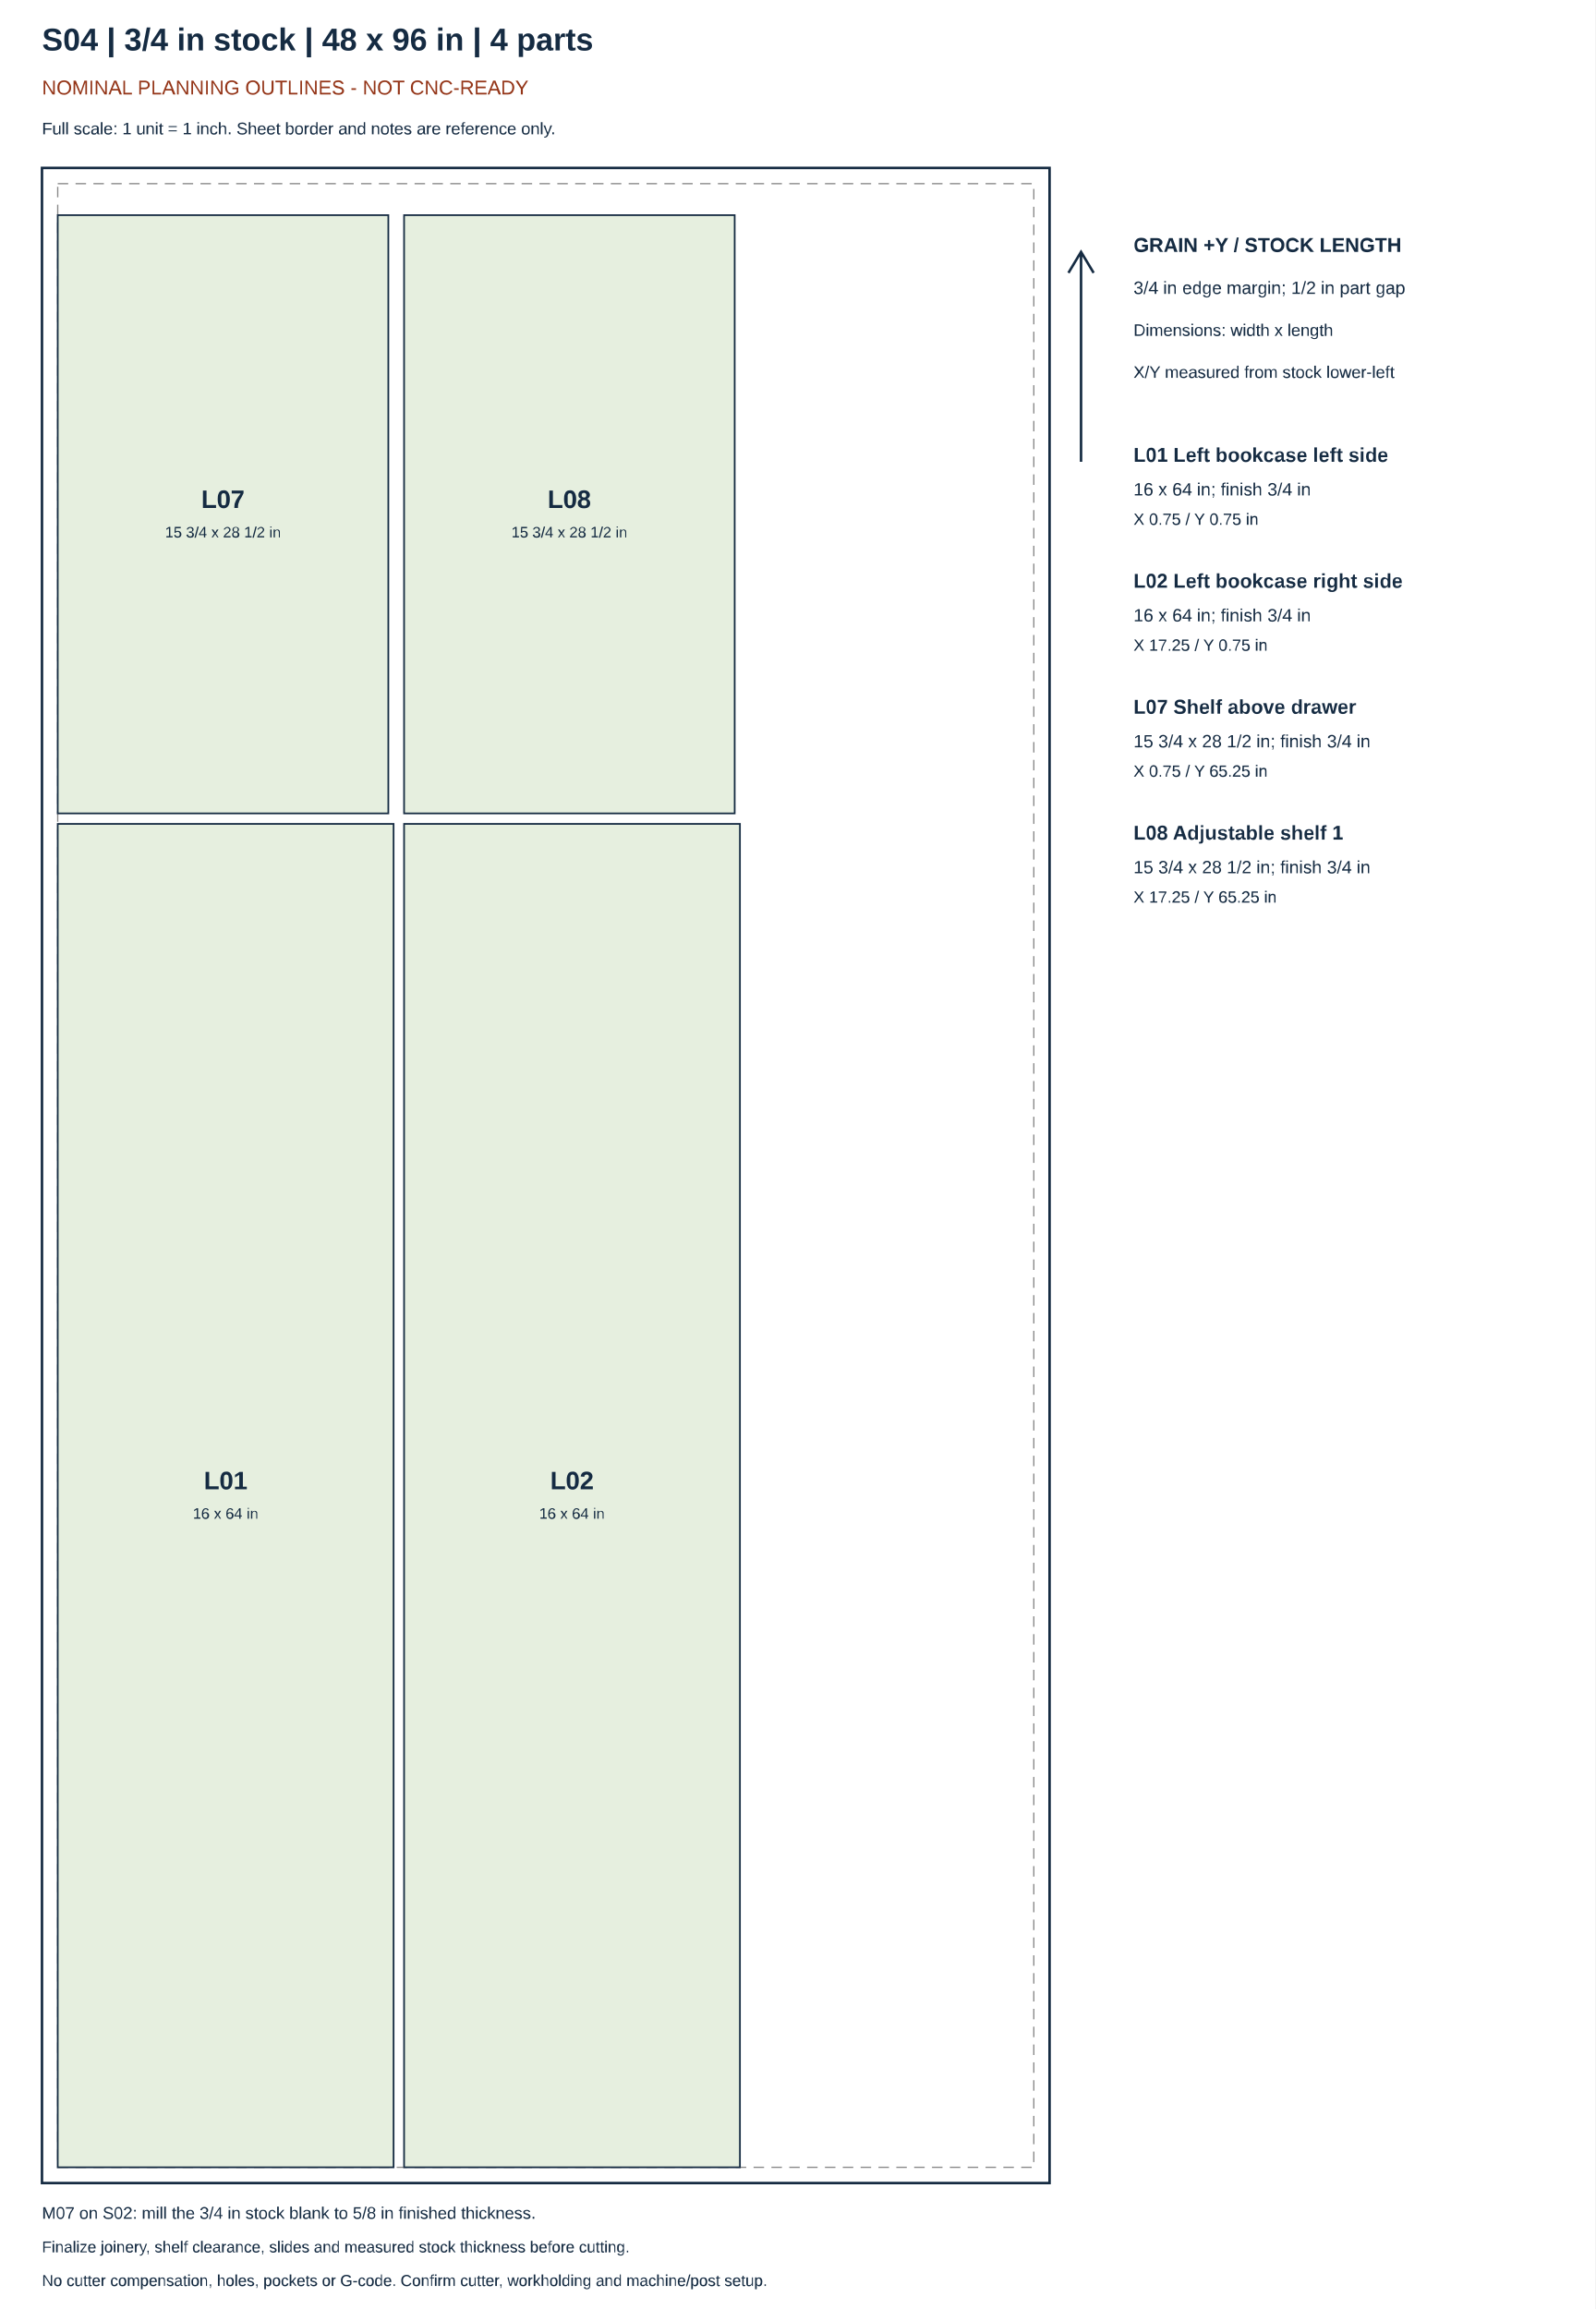
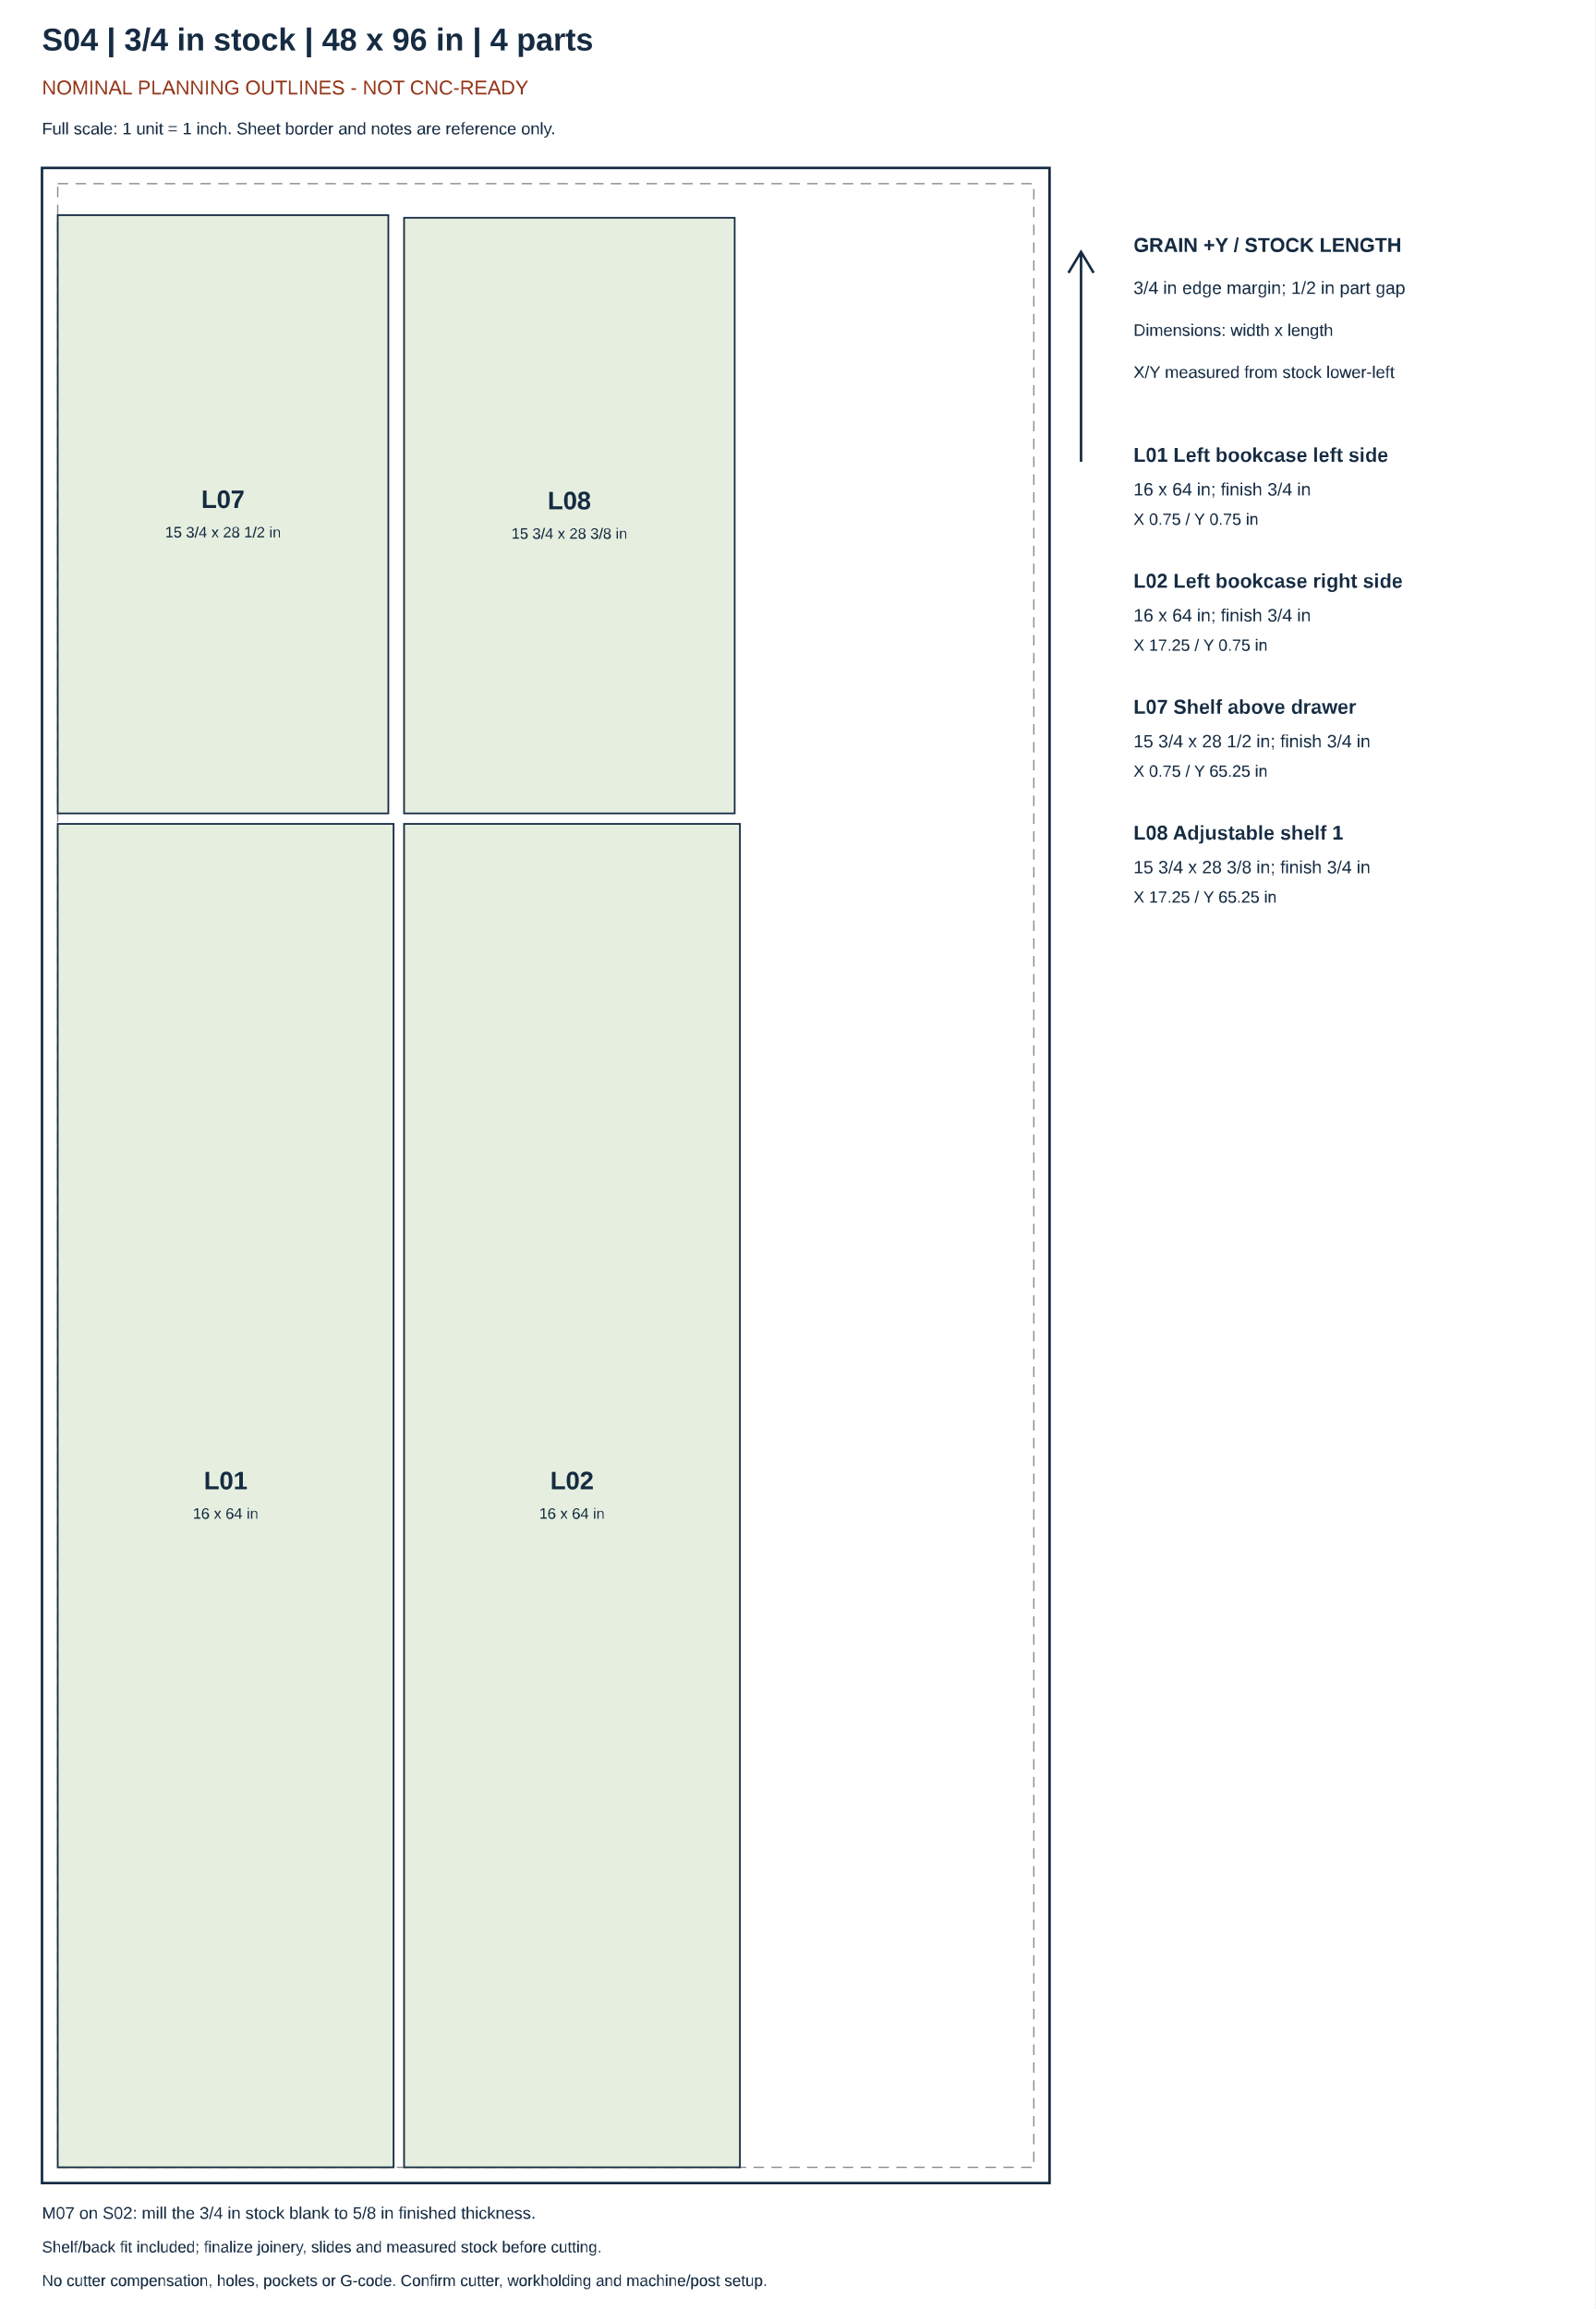
<svg xmlns="http://www.w3.org/2000/svg" width="76in" height="110in" viewBox="-2 -8 76 110">
  <rect x="-2" y="-8" width="100%" height="100%" fill="white" />
  <g font-family="Arial, sans-serif" fill="#152b42">
    <text x="0" y="-5.6" font-size="1.5" font-weight="bold">S04 | 3/4 in stock | 48 x 96 in | 4 parts</text>
    <text x="0" y="-3.5" font-size="0.95" fill="#943518">NOMINAL PLANNING OUTLINES - NOT CNC-READY</text>
    <text x="0" y="-1.6" font-size="0.8">Full scale: 1 unit = 1 inch. Sheet border and notes are reference only.</text>
    <g id="STOCK_REFERENCE">
      <rect x="0" y="0" width="48" height="96" fill="none" stroke="#152b42" stroke-width="0.12" />
    </g>
    <g id="MARGIN_REFERENCE">
      <rect x="0.75" y="0.75" width="46.5" height="94.5" fill="none" stroke="#888" stroke-width="0.06" stroke-dasharray="0.5 0.35" />
    </g>
    <g id="PART_OUTLINES" stroke="#152b42" stroke-width="0.08">
      <rect id="L01" x="0.75" y="31.25" width="16.0" height="64.0" fill="#e6efdf" />
      <rect id="L02" x="17.25" y="31.25" width="16.0" height="64.0" fill="#e6efdf" />
      <rect id="L07" x="0.75" y="2.25" width="15.75" height="28.5" fill="#e6efdf" />
-       <rect id="L08" x="17.25" y="2.25" width="15.75" height="28.5" fill="#e6efdf" />
+       <rect id="L08" x="17.25" y="2.375" width="15.75" height="28.375" fill="#e6efdf" />
    </g>
    <g id="LABELS" text-anchor="middle">
      <g>
        <text x="8.75" y="62.95" font-size="1.2" font-weight="bold">L01</text>
        <text x="8.75" y="64.35" font-size="0.72">16 x 64 in</text>
      </g>
      <g>
        <text x="25.25" y="62.95" font-size="1.2" font-weight="bold">L02</text>
        <text x="25.25" y="64.35" font-size="0.72">16 x 64 in</text>
      </g>
      <g>
        <text x="8.625" y="16.2" font-size="1.2" font-weight="bold">L07</text>
        <text x="8.625" y="17.6" font-size="0.72">15 3/4 x 28 1/2 in</text>
      </g>
      <g>
-         <text x="25.125" y="16.2" font-size="1.2" font-weight="bold">L08</text>
-         <text x="25.125" y="17.6" font-size="0.72">15 3/4 x 28 1/2 in</text>
+         <text x="25.125" y="16.262" font-size="1.2" font-weight="bold">L08</text>
+         <text x="25.125" y="17.663" font-size="0.72">15 3/4 x 28 3/8 in</text>
      </g>
    </g>
    <g id="GRAIN_REFERENCE" stroke="#152b42" stroke-width="0.12" fill="none">
      <path d="M 49.5 14 V 4 M 48.9 5 L 49.5 4 L 50.1 5" />
    </g>
    <text x="52" y="4" font-size="0.95" font-weight="bold">GRAIN +Y / STOCK LENGTH</text>
    <text x="52" y="6" font-size="0.85">3/4 in edge margin; 1/2 in part gap</text>
    <text x="52" y="8" font-size="0.8">Dimensions: width x length</text>
    <text x="52" y="10" font-size="0.8">X/Y measured from stock lower-left</text>
    <text x="52" y="14" font-size="0.95" font-weight="bold">L01  Left bookcase left side</text>
    <text x="52" y="15.6" font-size="0.85">16 x 64 in; finish 3/4 in</text>
    <text x="52" y="17" font-size="0.78">X 0.75 / Y 0.75 in</text>
    <text x="52" y="20" font-size="0.95" font-weight="bold">L02  Left bookcase right side</text>
    <text x="52" y="21.6" font-size="0.85">16 x 64 in; finish 3/4 in</text>
    <text x="52" y="23" font-size="0.78">X 17.25 / Y 0.75 in</text>
    <text x="52" y="26" font-size="0.95" font-weight="bold">L07  Shelf above drawer</text>
    <text x="52" y="27.6" font-size="0.85">15 3/4 x 28 1/2 in; finish 3/4 in</text>
    <text x="52" y="29" font-size="0.78">X 0.75 / Y 65.25 in</text>
    <text x="52" y="32" font-size="0.95" font-weight="bold">L08  Adjustable shelf 1</text>
-     <text x="52" y="33.6" font-size="0.85">15 3/4 x 28 1/2 in; finish 3/4 in</text>
+     <text x="52" y="33.6" font-size="0.85">15 3/4 x 28 3/8 in; finish 3/4 in</text>
    <text x="52" y="35" font-size="0.78">X 17.25 / Y 65.25 in</text>
    <text x="0" y="97.7" font-size="0.8">M07 on S02: mill the 3/4 in stock blank to 5/8 in finished thickness.</text>
-     <text x="0" y="99.3" font-size="0.75">Finalize joinery, shelf clearance, slides and measured stock thickness before cutting.</text>
+     <text x="0" y="99.3" font-size="0.75">Shelf/back fit included; finalize joinery, slides and measured stock before cutting.</text>
    <text x="0" y="100.9" font-size="0.75">No cutter compensation, holes, pockets or G-code. Confirm cutter, workholding and machine/post setup.</text>
  </g>
</svg>
